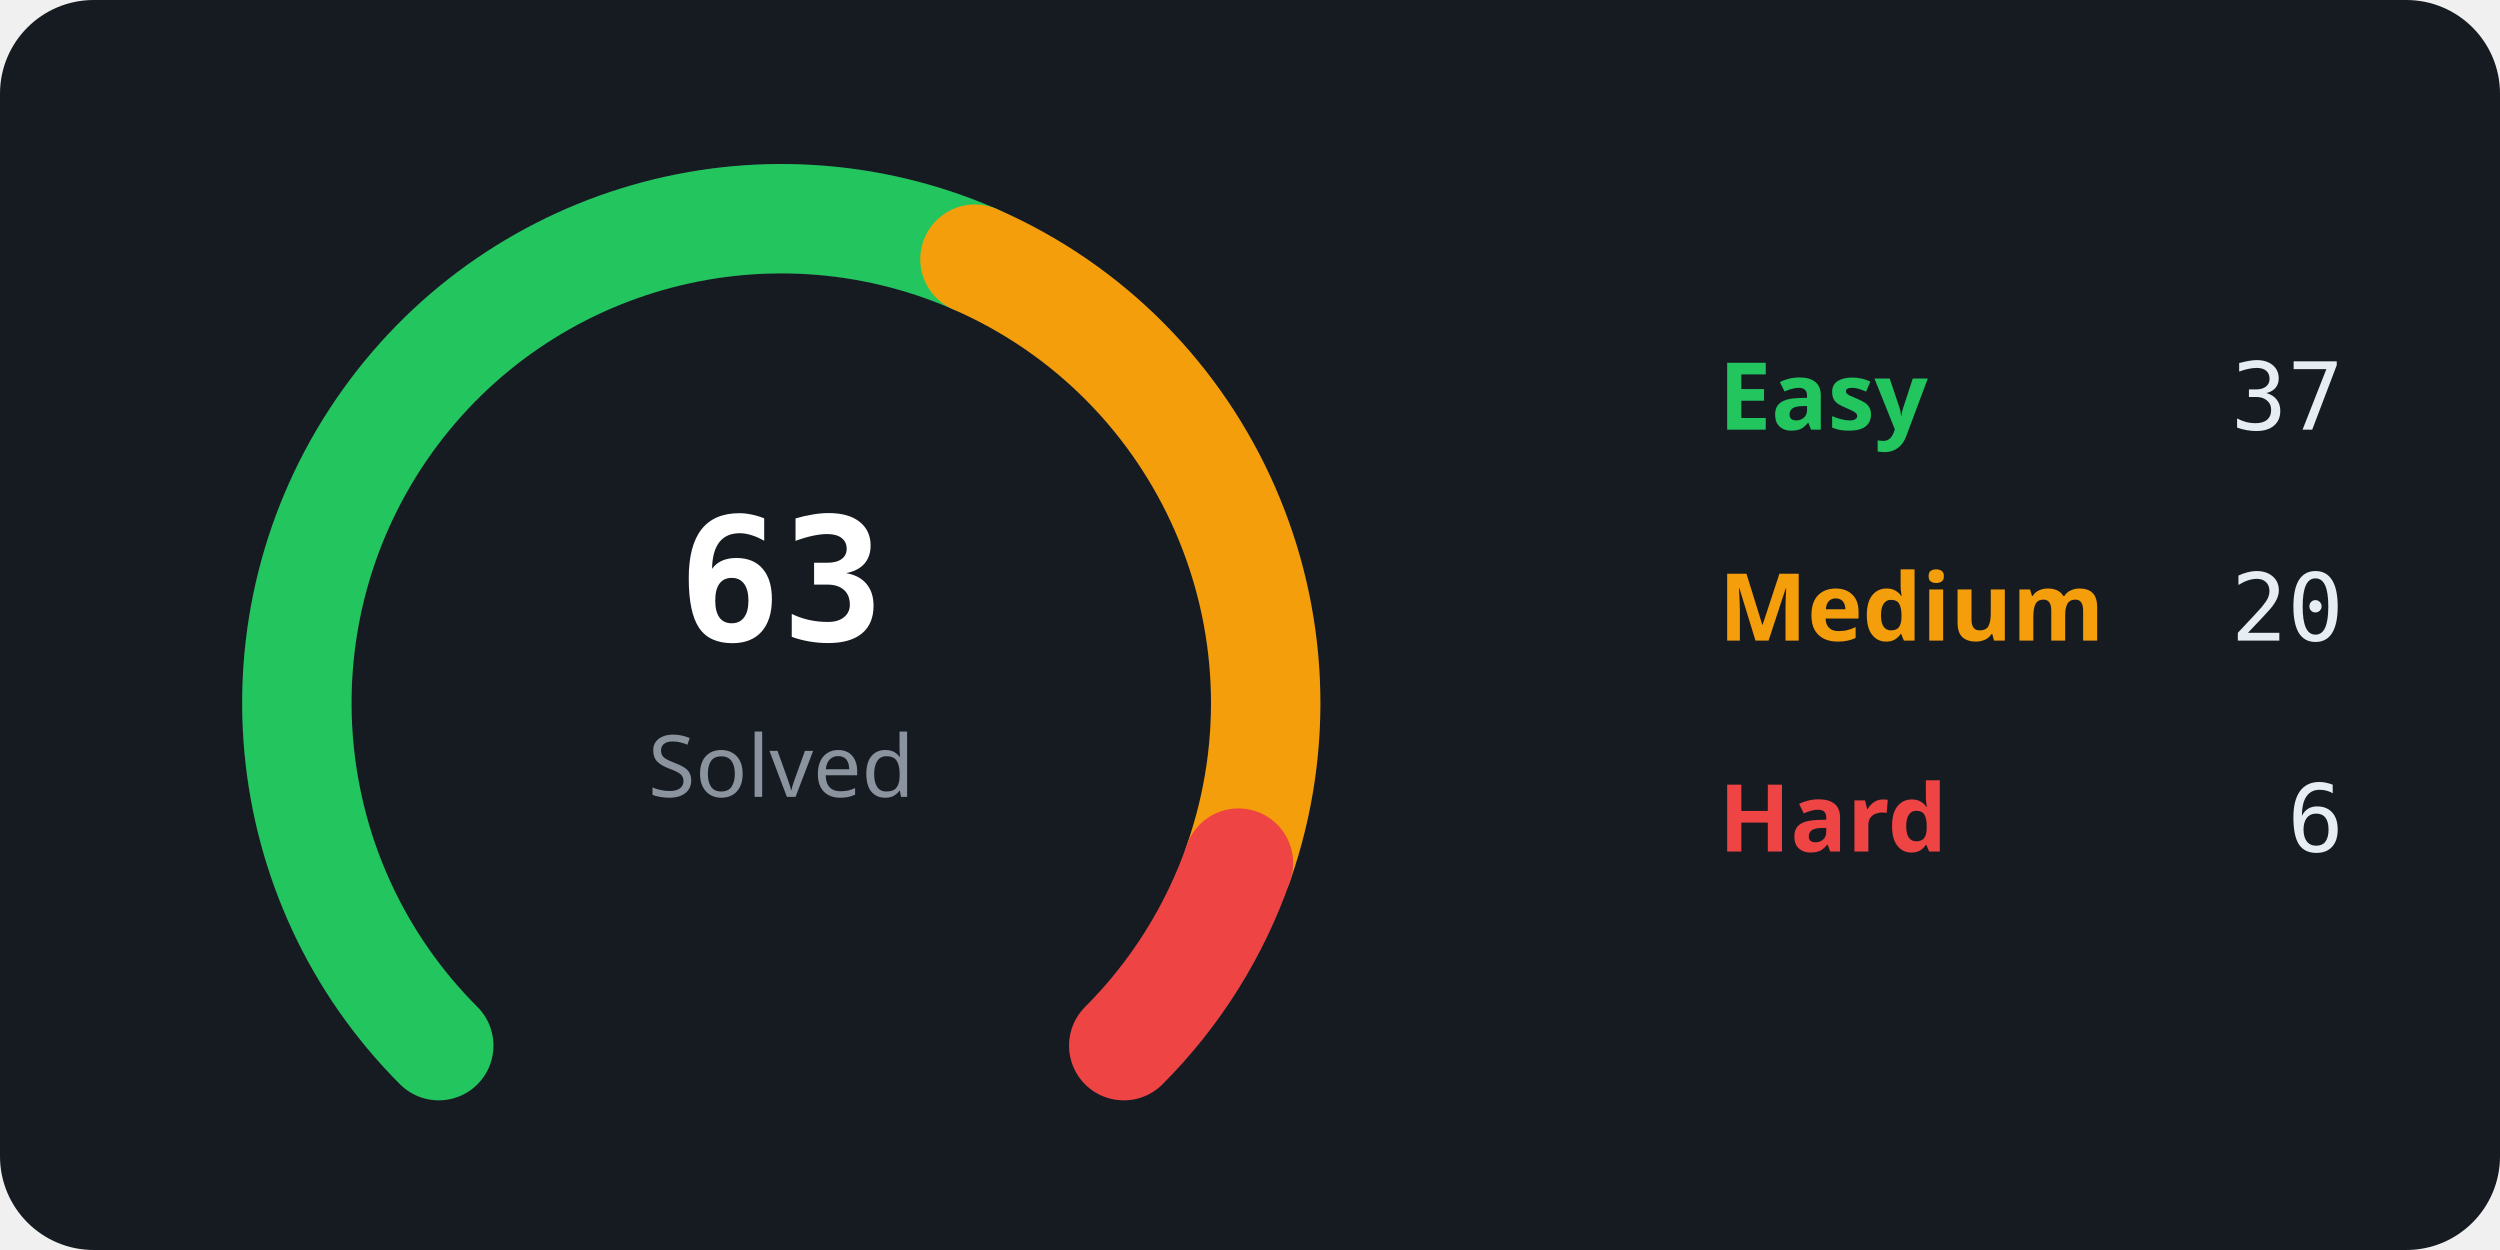
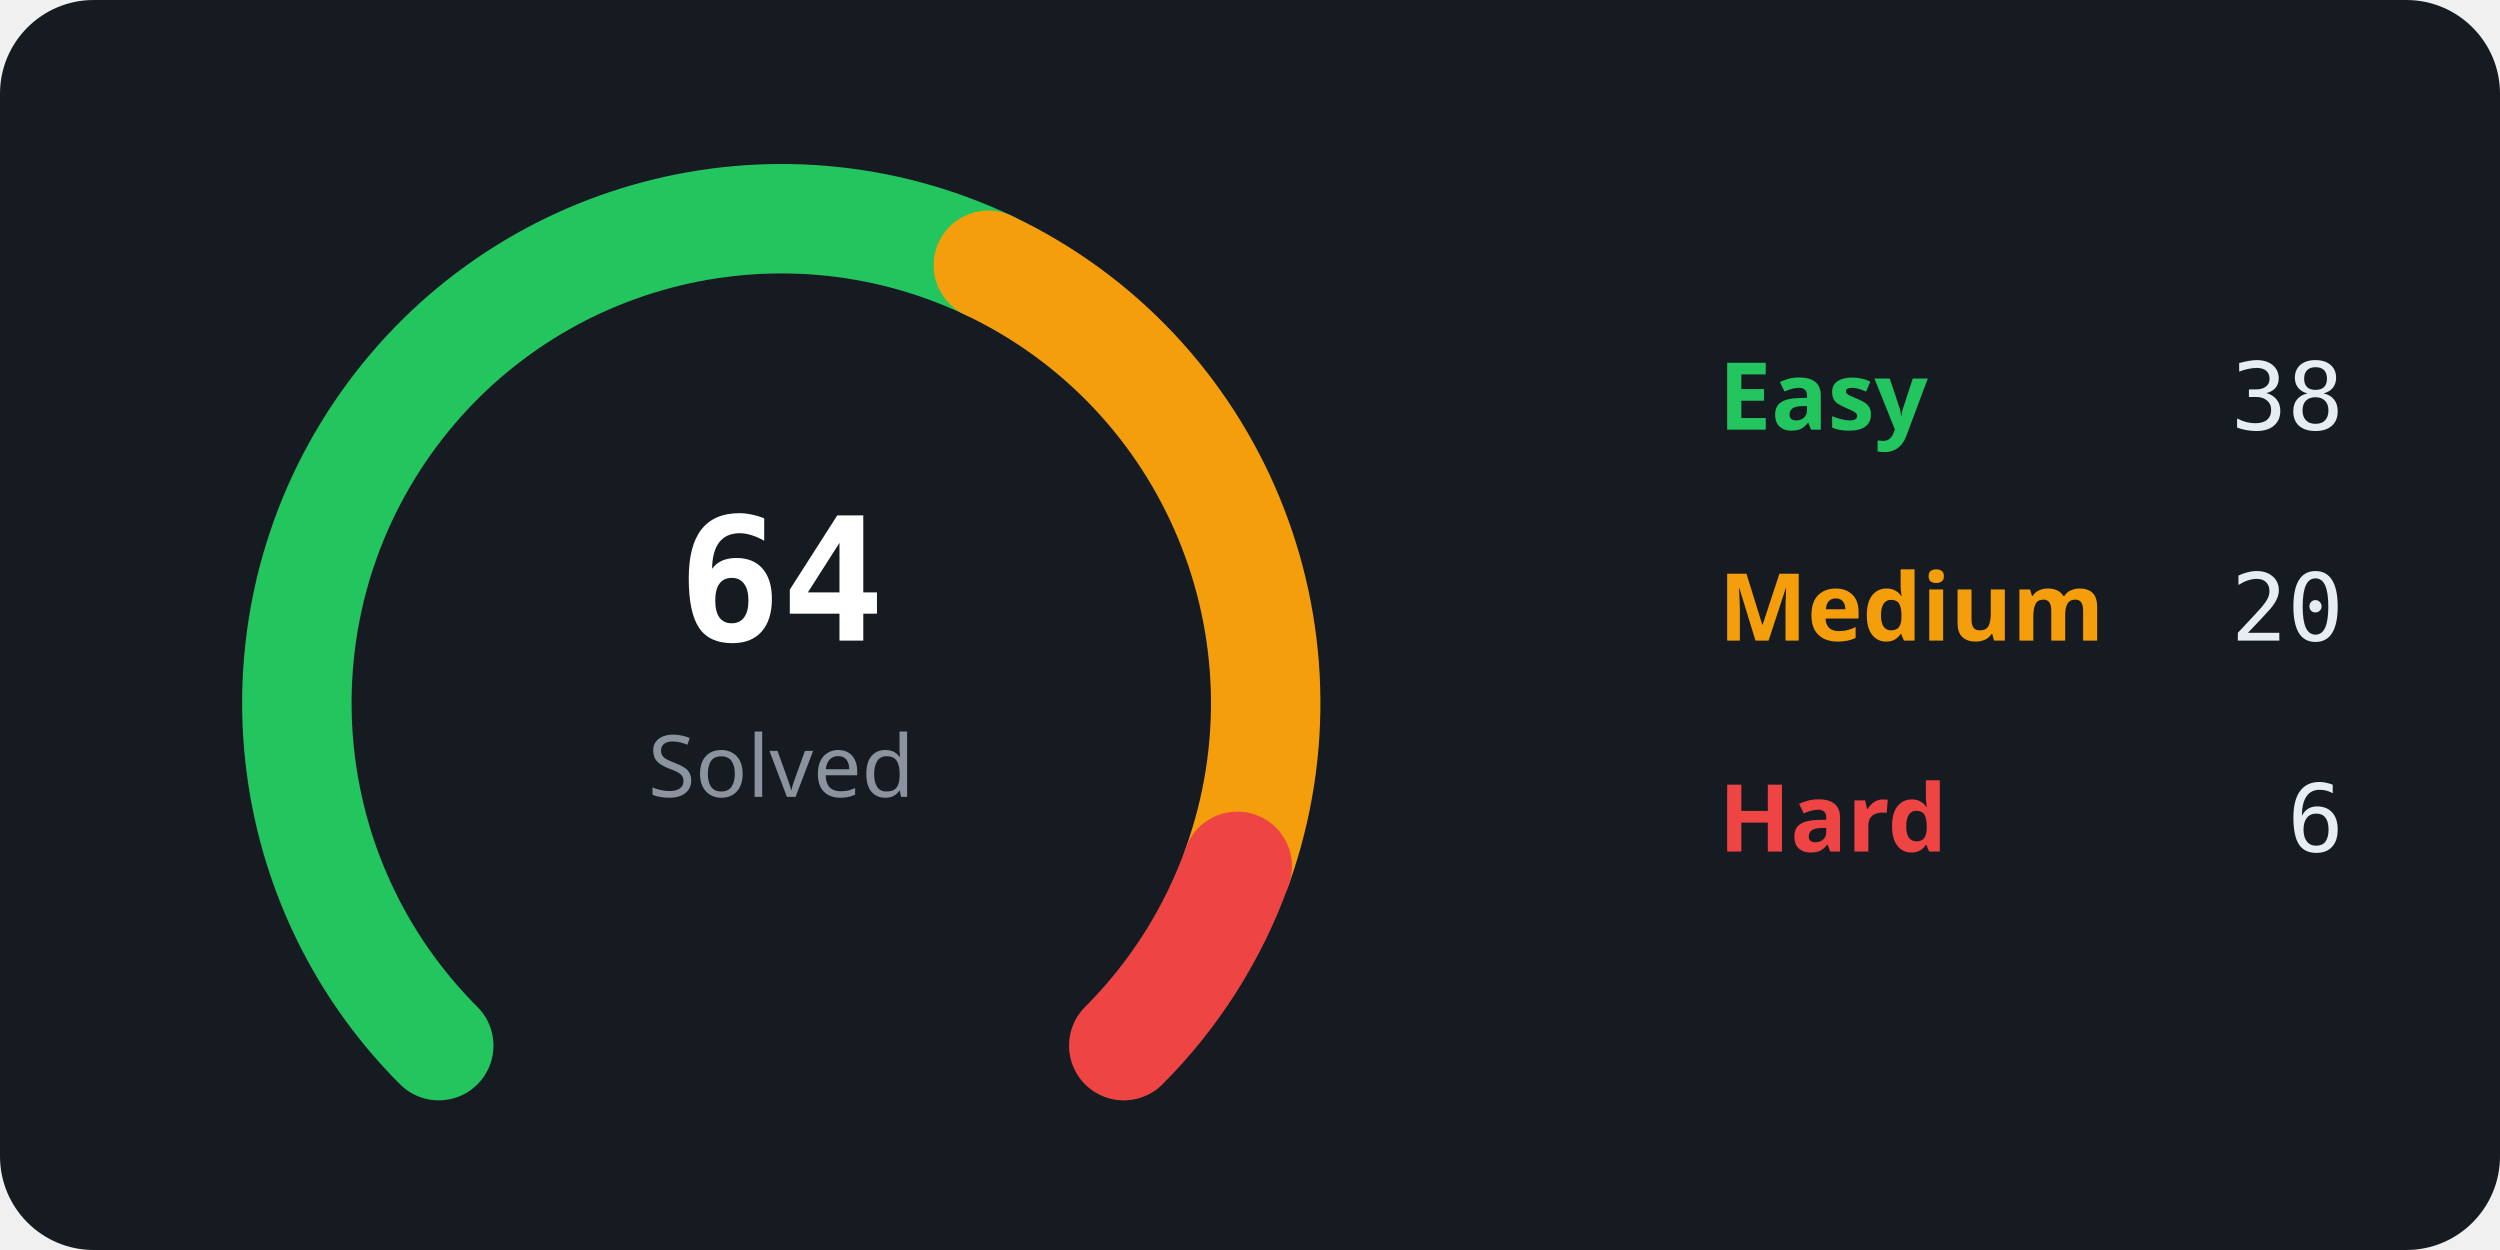
<svg xmlns="http://www.w3.org/2000/svg" width="320" height="160" viewBox="0 0 320 160">
  <rect width="320" height="160" rx="12" fill="#161b22" />
  <path d="M 56.159,133.841 A 62,62 0 1,1 143.841,133.841" stroke="#2d2d3d" stroke-width="14" fill="none" stroke-linecap="round" />
-   <path d="M 56.159,133.841 A 62,62 0 0,1 124.793,33.173" stroke="#22c55e" stroke-width="14" fill="none" stroke-linecap="round" />
-   <path d="M 124.793,33.173 A 62,62 0 0,1 158.521,110.477" stroke="#f59e0b" stroke-width="14" fill="none" stroke-linecap="round" />
-   <path d="M 158.521,110.477 A 62,62 0 0,1 143.841,133.841" stroke="#ef4444" stroke-width="14" fill="none" stroke-linecap="round" />
-   <text x="100" y="82" text-anchor="middle" fill="white" font-size="22" font-weight="bold" font-family="monospace">63</text>
+   <path d="M 56.159,133.841 A 62,62 0 0,1 126.508,33.953" stroke="#22c55e" stroke-width="14" fill="none" stroke-linecap="round" />
+   <path d="M 126.508,33.953 A 62,62 0 0,1 158.376,110.887" stroke="#f59e0b" stroke-width="14" fill="none" stroke-linecap="round" />
+   <path d="M 158.376,110.887 A 62,62 0 0,1 143.841,133.841" stroke="#ef4444" stroke-width="14" fill="none" stroke-linecap="round" />
+   <text x="100" y="82" text-anchor="middle" fill="white" font-size="22" font-weight="bold" font-family="monospace">64</text>
  <text x="100" y="102" text-anchor="middle" fill="#8b949e" font-size="11" font-family="sans-serif">Solved</text>
  <text x="220" y="55" fill="#22c55e" font-size="12" font-weight="bold" font-family="sans-serif">Easy</text>
-   <text x="300" y="55" fill="#e6edf3" font-size="12" font-family="monospace" text-anchor="end">37</text>
+   <text x="300" y="55" fill="#e6edf3" font-size="12" font-family="monospace" text-anchor="end">38</text>
  <text x="220" y="82" fill="#f59e0b" font-size="12" font-weight="bold" font-family="sans-serif">Medium</text>
  <text x="300" y="82" fill="#e6edf3" font-size="12" font-family="monospace" text-anchor="end">20</text>
  <text x="220" y="109" fill="#ef4444" font-size="12" font-weight="bold" font-family="sans-serif">Hard</text>
  <text x="300" y="109" fill="#e6edf3" font-size="12" font-family="monospace" text-anchor="end">6</text>
</svg>
